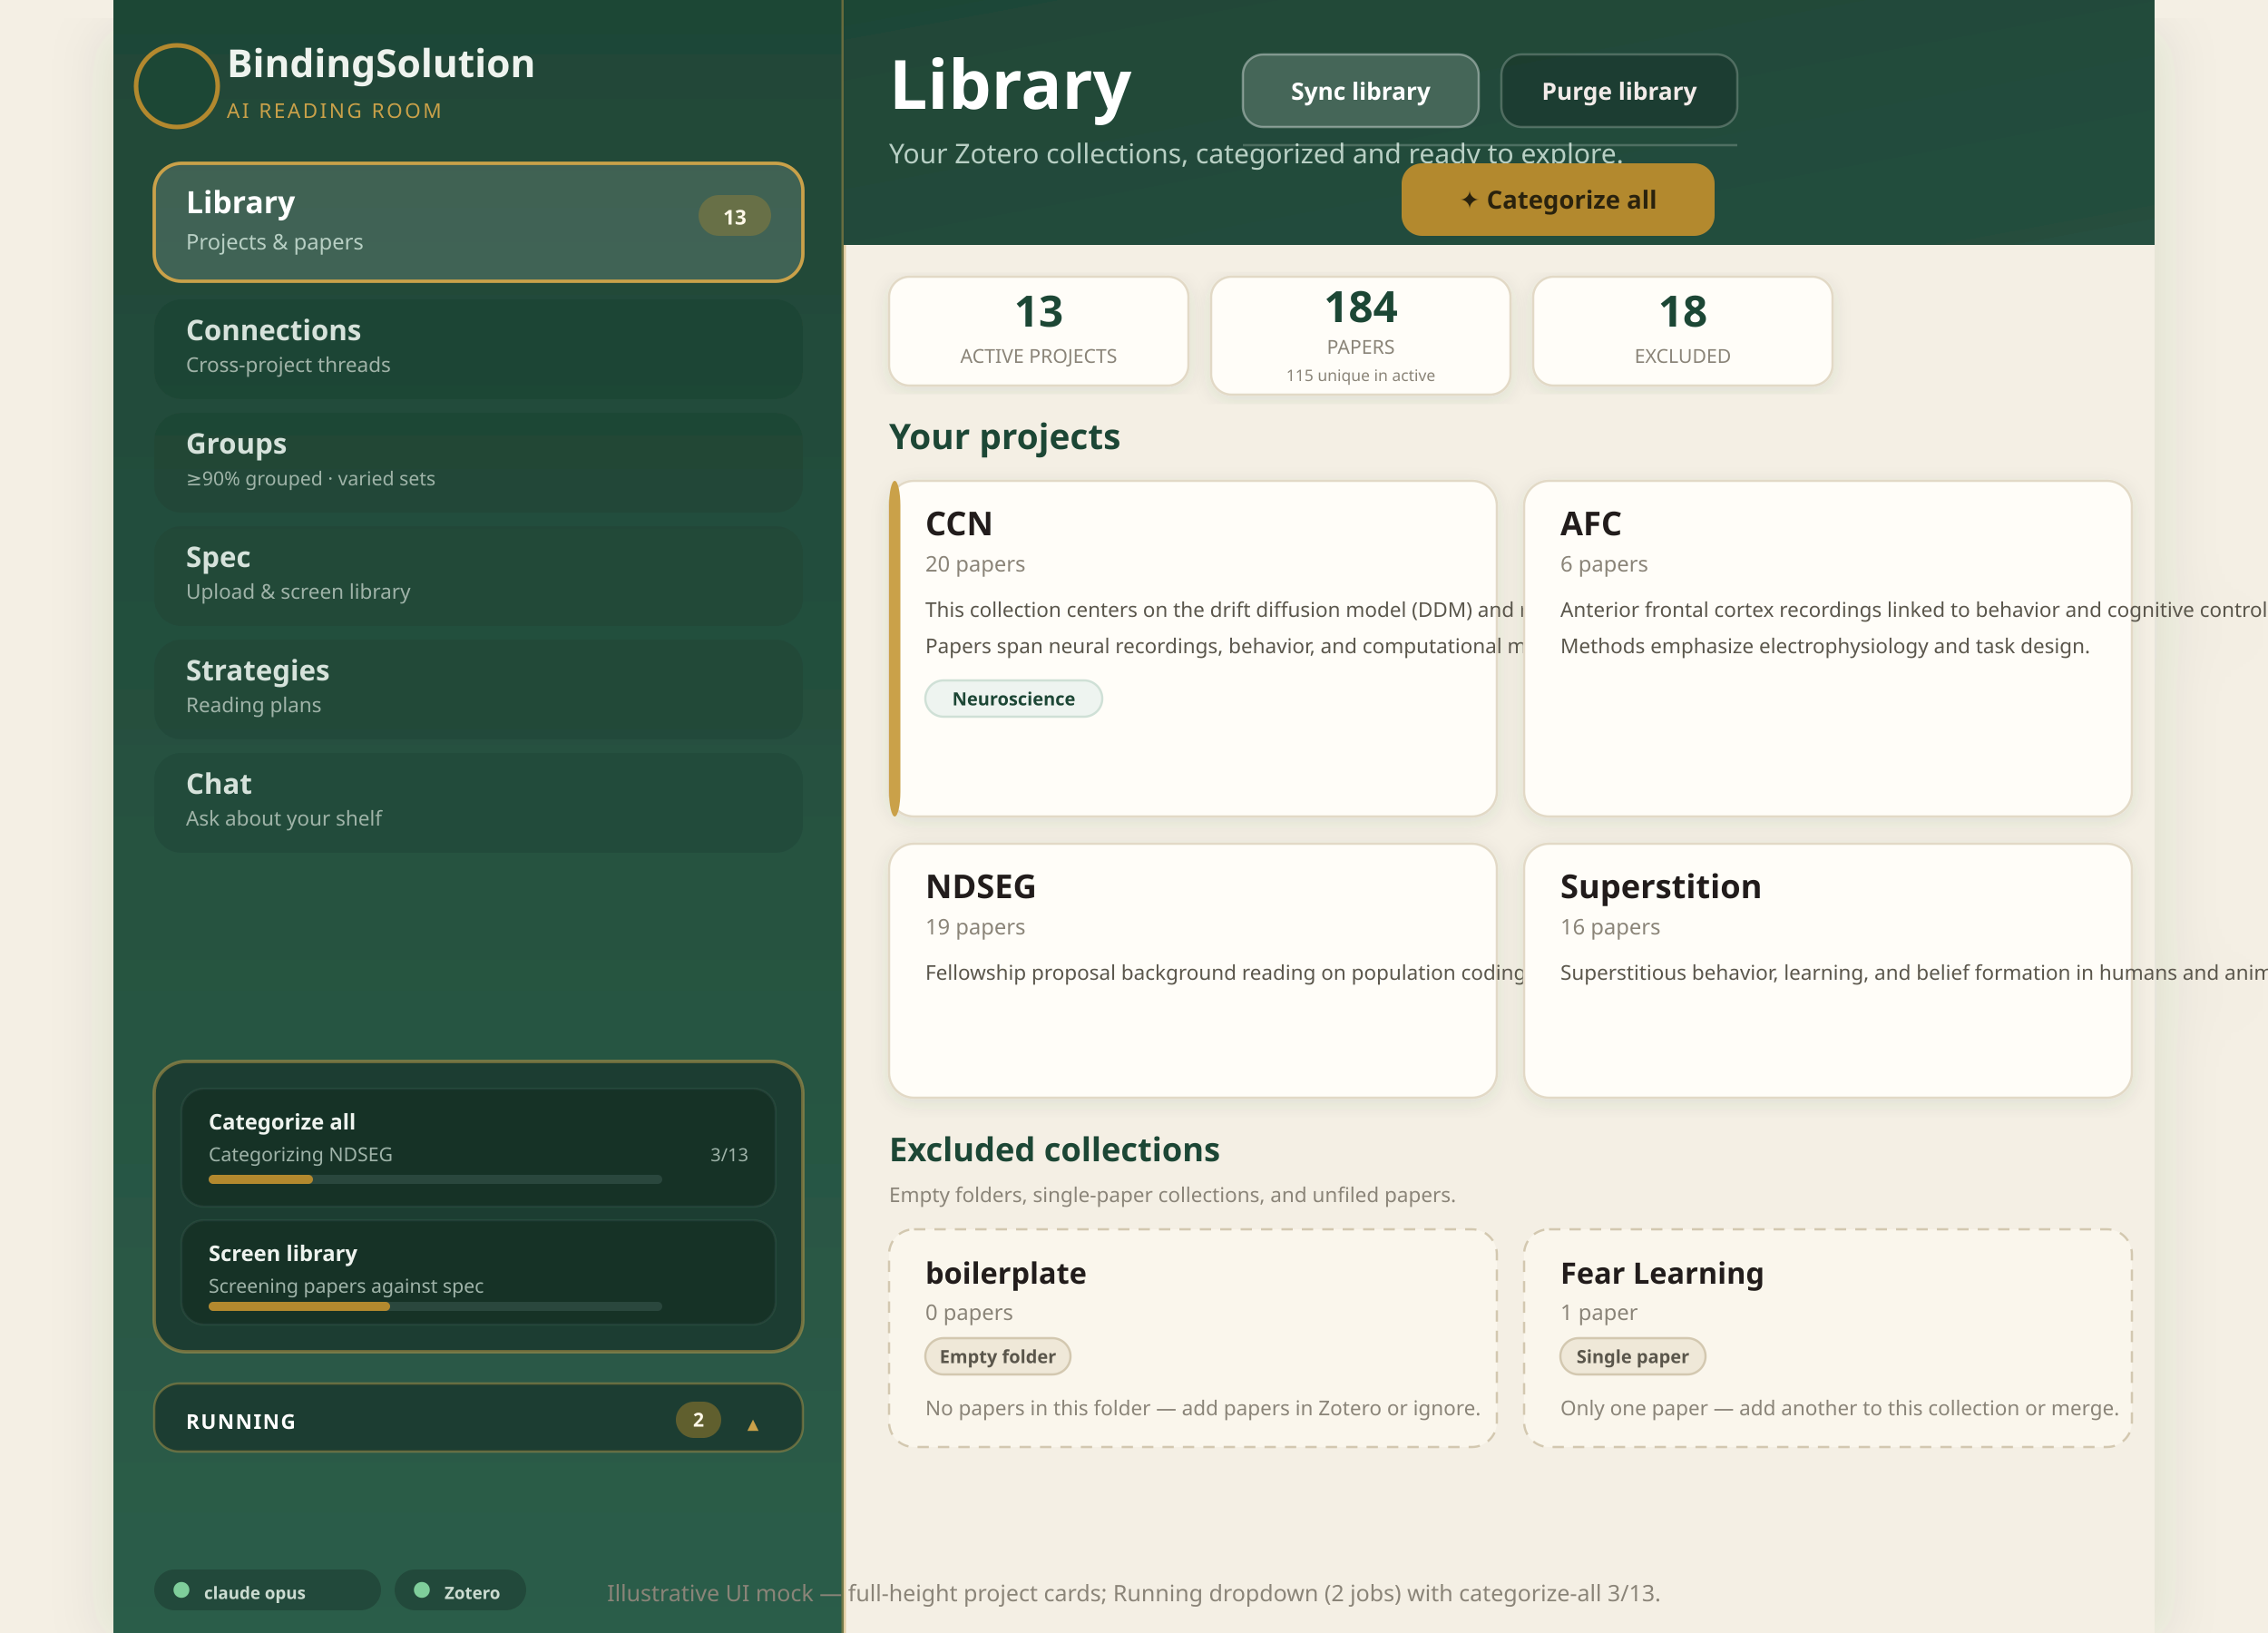
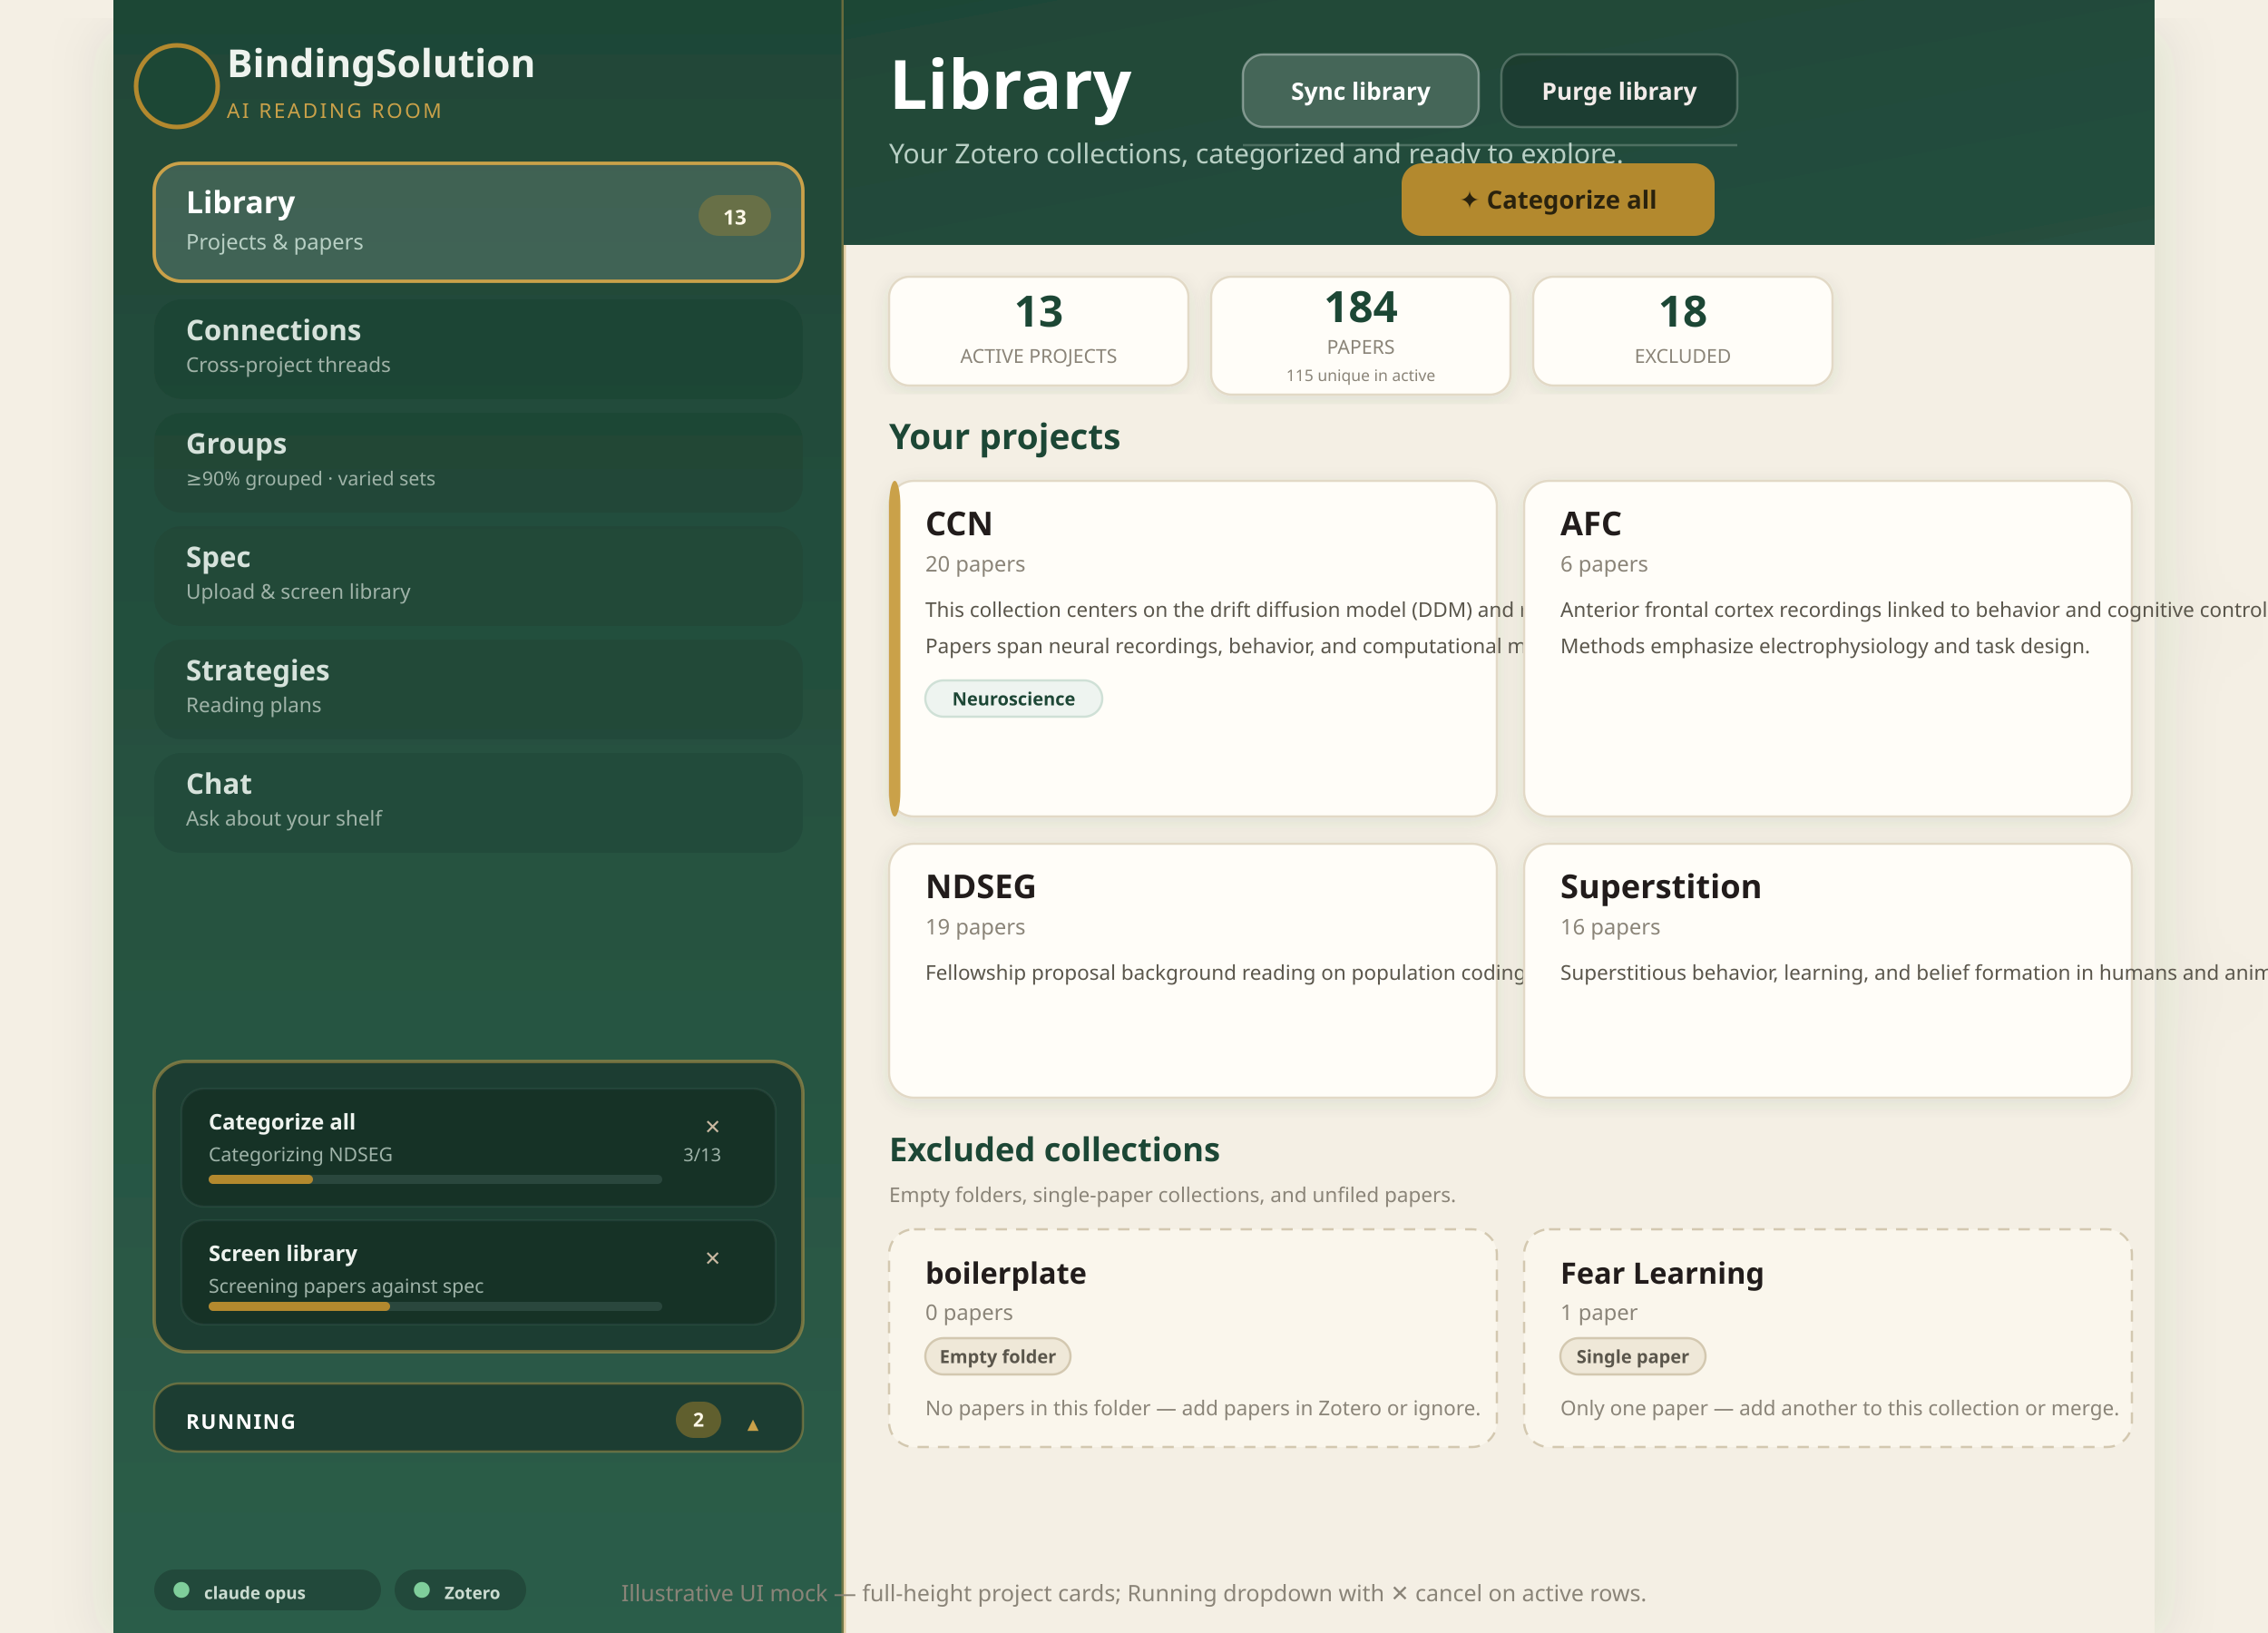
<svg xmlns="http://www.w3.org/2000/svg" viewBox="0 0 1000 720" width="1000" height="720" role="img" aria-label="BindingSolution library view">
  <defs>
    <linearGradient id="green" x1="0" y1="0" x2="0" y2="1">
      <stop offset="0" stop-color="#1f4636" />
      <stop offset="1" stop-color="#2c5d49" />
    </linearGradient>
    <linearGradient id="hero" x1="0" y1="0" x2="1" y2="1">
      <stop offset="0" stop-color="#1f4636" />
      <stop offset="1" stop-color="#254f3f" />
    </linearGradient>
    <filter id="shellShadow" x="-4%" y="-2%" width="108%" height="104%">
      <feDropShadow dx="0" dy="8" stdDeviation="14" flood-color="#1f4636" flood-opacity="0.12" />
    </filter>
    <filter id="shadow" x="-8%" y="-8%" width="116%" height="116%">
      <feDropShadow dx="0" dy="2" stdDeviation="4" flood-color="#1f4636" flood-opacity="0.1" />
    </filter>
  </defs>
  <rect width="1000" height="720" fill="#f4efe4" />
  <g filter="url(#shellShadow)">
    <rect x="50" y="0" width="900" height="720" fill="#f4efe4" />
    <rect x="50" y="0" width="322" height="720" fill="url(#green)" />
    <line x1="372" y1="0" x2="372" y2="720" stroke="#caa14a" stroke-width="2" stroke-opacity="0.42" />
    <g transform="translate(50, 0)">
      <circle cx="28" cy="38" r="18" fill="#1f4636" stroke="#b3892f" stroke-width="2" />
      <text x="50" y="34" fill="#eef3ee" font-family="Montserrat, system-ui, sans-serif" font-size="17" font-weight="700">BindingSolution</text>
      <text x="50" y="52" fill="#caa14a" font-family="system-ui, sans-serif" font-size="9" letter-spacing="1">AI READING ROOM</text>
      <rect x="18" y="72" width="286" height="52" rx="12" fill="rgba(255,255,255,0.14)" stroke="#caa14a" stroke-width="1.5" />
      <text x="32" y="94" fill="#fff" font-family="system-ui, sans-serif" font-size="13.5" font-weight="600">Library</text>
      <text x="32" y="110" fill="#b8cfc4" font-family="system-ui, sans-serif" font-size="9.5">Projects &amp; papers</text>
      <rect x="258" y="86" width="32" height="18" rx="9" fill="rgba(179,137,47,0.35)" />
      <text x="274" y="99" fill="#fff8e8" font-size="9" text-anchor="middle" font-family="system-ui, sans-serif" font-weight="700">13</text>
      <rect x="18" y="132" width="286" height="44" rx="12" fill="rgba(0,0,0,0.08)" />
      <text x="32" y="150" fill="#d6e2db" font-family="system-ui, sans-serif" font-size="12.5" font-weight="600">Connections</text>
      <text x="32" y="164" fill="#9fb3a8" font-family="system-ui, sans-serif" font-size="9">Cross-project threads</text>
      <rect x="18" y="182" width="286" height="44" rx="12" fill="rgba(0,0,0,0.08)" />
      <text x="32" y="200" fill="#d6e2db" font-family="system-ui, sans-serif" font-size="12.5" font-weight="600">Groups</text>
      <text x="32" y="214" fill="#9fb3a8" font-family="system-ui, sans-serif" font-size="8.5">≥90% grouped · varied sets</text>
      <rect x="18" y="232" width="286" height="44" rx="12" fill="rgba(0,0,0,0.08)" />
      <text x="32" y="250" fill="#d6e2db" font-family="system-ui, sans-serif" font-size="12.5" font-weight="600">Spec</text>
      <text x="32" y="264" fill="#9fb3a8" font-family="system-ui, sans-serif" font-size="9">Upload &amp; screen library</text>
      <rect x="18" y="282" width="286" height="44" rx="12" fill="rgba(0,0,0,0.08)" />
      <text x="32" y="300" fill="#d6e2db" font-family="system-ui, sans-serif" font-size="12.5" font-weight="600">Strategies</text>
      <text x="32" y="314" fill="#9fb3a8" font-family="system-ui, sans-serif" font-size="9">Reading plans</text>
      <rect x="18" y="332" width="286" height="44" rx="12" fill="rgba(0,0,0,0.08)" />
      <text x="32" y="350" fill="#d6e2db" font-family="system-ui, sans-serif" font-size="12.5" font-weight="600">Chat</text>
      <text x="32" y="364" fill="#9fb3a8" font-family="system-ui, sans-serif" font-size="9">Ask about your shelf</text>
      <rect x="18" y="468" width="286" height="128" rx="14" fill="#1a3d30" stroke="rgba(202,161,74,0.5)" stroke-width="1.5" />
      <rect x="30" y="480" width="262" height="52" rx="10" fill="rgba(0,0,0,0.18)" stroke="rgba(255,255,255,0.06)" />
      <text x="42" y="498" fill="#eef3ee" font-size="9.5" font-weight="600" font-family="system-ui, sans-serif">Categorize all</text>
      <text x="42" y="512" fill="#9fb3a8" font-size="8.5" font-family="system-ui, sans-serif">Categorizing NDSEG</text>
-       <text x="280" y="512" fill="#9fb3a8" font-size="8" text-anchor="end" font-family="system-ui, sans-serif">3/13</text>
+       <text x="268" y="500" fill="#c9b8a0" font-size="9" text-anchor="end" font-family="system-ui, sans-serif">✕</text>
+       <text x="268" y="512" fill="#9fb3a8" font-size="8" text-anchor="end" font-family="system-ui, sans-serif">3/13</text>
      <rect x="42" y="518" width="200" height="4" rx="2" fill="rgba(255,255,255,0.1)" />
      <rect x="42" y="518" width="46" height="4" rx="2" fill="#b3892f" />
      <rect x="30" y="538" width="262" height="46" rx="10" fill="rgba(0,0,0,0.18)" stroke="rgba(255,255,255,0.06)" />
      <text x="42" y="556" fill="#eef3ee" font-size="9.5" font-weight="600" font-family="system-ui, sans-serif">Screen library</text>
      <text x="42" y="570" fill="#9fb3a8" font-size="8.5" font-family="system-ui, sans-serif">Screening papers against spec</text>
+       <text x="268" y="558" fill="#c9b8a0" font-size="9" text-anchor="end" font-family="system-ui, sans-serif">✕</text>
      <rect x="42" y="574" width="200" height="4" rx="2" fill="rgba(255,255,255,0.1)" />
      <rect x="42" y="574" width="80" height="4" rx="2" fill="#b3892f" />
      <rect x="18" y="610" width="286" height="30" rx="11" fill="rgba(0,0,0,0.32)" stroke="rgba(202,161,74,0.4)" />
      <text x="32" y="630" fill="#fff" font-family="system-ui, sans-serif" font-size="9" font-weight="600" letter-spacing="0.6">RUNNING</text>
      <rect x="248" y="618" width="20" height="16" rx="8" fill="rgba(179,137,47,0.45)" />
      <text x="258" y="629" fill="#fff8e8" font-size="8.5" text-anchor="middle" font-family="system-ui, sans-serif" font-weight="700">2</text>
      <text x="282" y="631" fill="#caa14a" font-size="10" text-anchor="middle" font-family="system-ui, sans-serif">▴</text>
      <rect x="18" y="692" width="100" height="18" rx="9" fill="rgba(0,0,0,0.2)" />
      <circle cx="30" cy="701" r="3.5" fill="#7fce9b" />
      <text x="40" y="705" fill="#cbdbd1" font-size="7.5" font-family="system-ui, sans-serif" font-weight="600">claude opus</text>
      <rect x="124" y="692" width="58" height="18" rx="9" fill="rgba(0,0,0,0.2)" />
      <circle cx="136" cy="701" r="3.5" fill="#7fce9b" />
      <text x="146" y="705" fill="#cbdbd1" font-size="7.5" font-family="system-ui, sans-serif" font-weight="600">Zotero</text>
    </g>
    <rect x="372" y="0" width="578" height="108" fill="url(#hero)" />
    <text x="392" y="48" fill="#fff" font-family="Montserrat, system-ui, sans-serif" font-size="30" font-weight="600">Library</text>
    <text x="392" y="72" fill="#b8cfc4" font-family="system-ui, sans-serif" font-size="12">Your Zotero collections, categorized and ready to explore.</text>
    <rect x="548" y="24" width="104" height="32" rx="9" fill="rgba(255,255,255,0.16)" stroke="rgba(255,255,255,0.38)" />
    <text x="600" y="44" fill="#fff" font-family="system-ui, sans-serif" font-size="10.5" font-weight="600" text-anchor="middle">Sync library</text>
    <rect x="662" y="24" width="104" height="32" rx="9" fill="rgba(0,0,0,0.18)" stroke="rgba(255,255,255,0.22)" />
    <text x="714" y="44" fill="#f2ebe9" font-family="system-ui, sans-serif" font-size="10.5" font-weight="600" text-anchor="middle">Purge library</text>
    <line x1="548" y1="64" x2="766" y2="64" stroke="rgba(255,255,255,0.2)" />
    <rect x="618" y="72" width="138" height="32" rx="9" fill="#b3892f" />
    <text x="687" y="92" fill="#2b2410" font-family="system-ui, sans-serif" font-size="11" font-weight="700" text-anchor="middle">✦ Categorize all</text>
    <g transform="translate(392, 122)">
      <rect x="0" y="0" width="132" height="48" rx="9" fill="#fffdf8" stroke="#e2d9c6" filter="url(#shadow)" />
      <text x="66" y="22" fill="#1f4636" font-size="19" font-weight="700" text-anchor="middle" font-family="Montserrat, system-ui, sans-serif">13</text>
      <text x="66" y="38" fill="#8a8478" font-size="8.5" text-anchor="middle" font-family="system-ui, sans-serif">ACTIVE PROJECTS</text>
      <rect x="142" y="0" width="132" height="52" rx="9" fill="#fffdf8" stroke="#e2d9c6" filter="url(#shadow)" />
      <text x="208" y="20" fill="#1f4636" font-size="19" font-weight="700" text-anchor="middle" font-family="Montserrat, system-ui, sans-serif">184</text>
      <text x="208" y="34" fill="#8a8478" font-size="8.5" text-anchor="middle" font-family="system-ui, sans-serif">PAPERS</text>
      <text x="208" y="46" fill="#8a8478" font-size="7" text-anchor="middle" font-family="system-ui, sans-serif">115 unique in active</text>
      <rect x="284" y="0" width="132" height="48" rx="9" fill="#fffdf8" stroke="#e2d9c6" filter="url(#shadow)" />
      <text x="350" y="22" fill="#1f4636" font-size="19" font-weight="700" text-anchor="middle" font-family="Montserrat, system-ui, sans-serif">18</text>
      <text x="350" y="38" fill="#8a8478" font-size="8.5" text-anchor="middle" font-family="system-ui, sans-serif">EXCLUDED</text>
      <text x="0" y="76" fill="#1f4636" font-family="Montserrat, system-ui, sans-serif" font-size="15.5" font-weight="600">Your projects</text>
      <rect x="0" y="90" width="268" height="148" rx="11" fill="#fffdf8" stroke="#e2d9c6" filter="url(#shadow)" />
      <rect x="0" y="90" width="5" height="148" rx="11" fill="#caa14a" />
      <text x="16" y="114" fill="#211f1a" font-family="Montserrat, system-ui, sans-serif" font-size="14.5" font-weight="600">CCN</text>
      <text x="16" y="130" fill="#8a8478" font-family="system-ui, sans-serif" font-size="9.5">20 papers</text>
      <text x="16" y="150" fill="#5a564c" font-family="system-ui, sans-serif" font-size="9">This collection centers on the drift diffusion model (DDM) and related evidence-accumulation frameworks.</text>
      <text x="16" y="166" fill="#5a564c" font-family="system-ui, sans-serif" font-size="9">Papers span neural recordings, behavior, and computational modeling of choice.</text>
      <rect x="16" y="178" width="78" height="16" rx="8" fill="#eef4f0" stroke="#cfe0d6" />
      <text x="55" y="189" fill="#1f4636" font-size="8" text-anchor="middle" font-family="system-ui, sans-serif" font-weight="600">Neuroscience</text>
      <rect x="280" y="90" width="268" height="148" rx="11" fill="#fffdf8" stroke="#e2d9c6" filter="url(#shadow)" />
      <text x="296" y="114" fill="#211f1a" font-family="Montserrat, system-ui, sans-serif" font-size="14.5" font-weight="600">AFC</text>
      <text x="296" y="130" fill="#8a8478" font-family="system-ui, sans-serif" font-size="9.5">6 papers</text>
      <text x="296" y="150" fill="#5a564c" font-family="system-ui, sans-serif" font-size="9">Anterior frontal cortex recordings linked to behavior and cognitive control during adaptive decisions.</text>
      <text x="296" y="166" fill="#5a564c" font-family="system-ui, sans-serif" font-size="9">Methods emphasize electrophysiology and task design.</text>
      <rect x="0" y="250" width="268" height="112" rx="11" fill="#fffdf8" stroke="#e2d9c6" filter="url(#shadow)" />
      <text x="16" y="274" fill="#211f1a" font-family="Montserrat, system-ui, sans-serif" font-size="14.5" font-weight="600">NDSEG</text>
      <text x="16" y="290" fill="#8a8478" font-family="system-ui, sans-serif" font-size="9.5">19 papers</text>
      <text x="16" y="310" fill="#5a564c" font-family="system-ui, sans-serif" font-size="9">Fellowship proposal background reading on population coding and latent dynamics.</text>
      <rect x="280" y="250" width="268" height="112" rx="11" fill="#fffdf8" stroke="#e2d9c6" filter="url(#shadow)" />
      <text x="296" y="274" fill="#211f1a" font-family="Montserrat, system-ui, sans-serif" font-size="14.5" font-weight="600">Superstition</text>
      <text x="296" y="290" fill="#8a8478" font-family="system-ui, sans-serif" font-size="9.5">16 papers</text>
      <text x="296" y="310" fill="#5a564c" font-family="system-ui, sans-serif" font-size="9">Superstitious behavior, learning, and belief formation in humans and animals.</text>
      <text x="0" y="390" fill="#1f4636" font-family="Montserrat, system-ui, sans-serif" font-size="14.5" font-weight="600">Excluded collections</text>
      <text x="0" y="408" fill="#8a8478" font-family="system-ui, sans-serif" font-size="9">Empty folders, single-paper collections, and unfiled papers.</text>
      <rect x="0" y="420" width="268" height="96" rx="11" fill="#faf6ec" stroke="#d3c8b0" stroke-dasharray="5 4" />
      <text x="16" y="444" fill="#211f1a" font-family="Montserrat, system-ui, sans-serif" font-size="13" font-weight="600">boilerplate</text>
      <text x="16" y="460" fill="#8a8478" font-family="system-ui, sans-serif" font-size="9.5">0 papers</text>
      <rect x="16" y="468" width="64" height="16" rx="8" fill="#efe8d8" stroke="#d3c8b0" />
      <text x="48" y="479" fill="#5a564c" font-size="8" text-anchor="middle" font-family="system-ui, sans-serif" font-weight="600">Empty folder</text>
      <text x="16" y="502" fill="#8a8478" font-family="system-ui, sans-serif" font-size="9">No papers in this folder — add papers in Zotero or ignore.</text>
      <rect x="280" y="420" width="268" height="96" rx="11" fill="#faf6ec" stroke="#d3c8b0" stroke-dasharray="5 4" />
      <text x="296" y="444" fill="#211f1a" font-family="Montserrat, system-ui, sans-serif" font-size="13" font-weight="600">Fear Learning</text>
      <text x="296" y="460" fill="#8a8478" font-family="system-ui, sans-serif" font-size="9.5">1 paper</text>
      <rect x="296" y="468" width="64" height="16" rx="8" fill="#efe8d8" stroke="#d3c8b0" />
      <text x="328" y="479" fill="#5a564c" font-size="8" text-anchor="middle" font-family="system-ui, sans-serif" font-weight="600">Single paper</text>
      <text x="296" y="502" fill="#8a8478" font-family="system-ui, sans-serif" font-size="9">Only one paper — add another to this collection or merge.</text>
    </g>
  </g>
-   <text x="500" y="706" fill="#8a8478" font-family="system-ui, sans-serif" font-size="10" text-anchor="middle">Illustrative UI mock — full-height project cards; Running dropdown (2 jobs) with categorize-all 3/13.</text>
+   <text x="500" y="706" fill="#8a8478" font-family="system-ui, sans-serif" font-size="10" text-anchor="middle">Illustrative UI mock — full-height project cards; Running dropdown with ✕ cancel on active rows.</text>
</svg>
